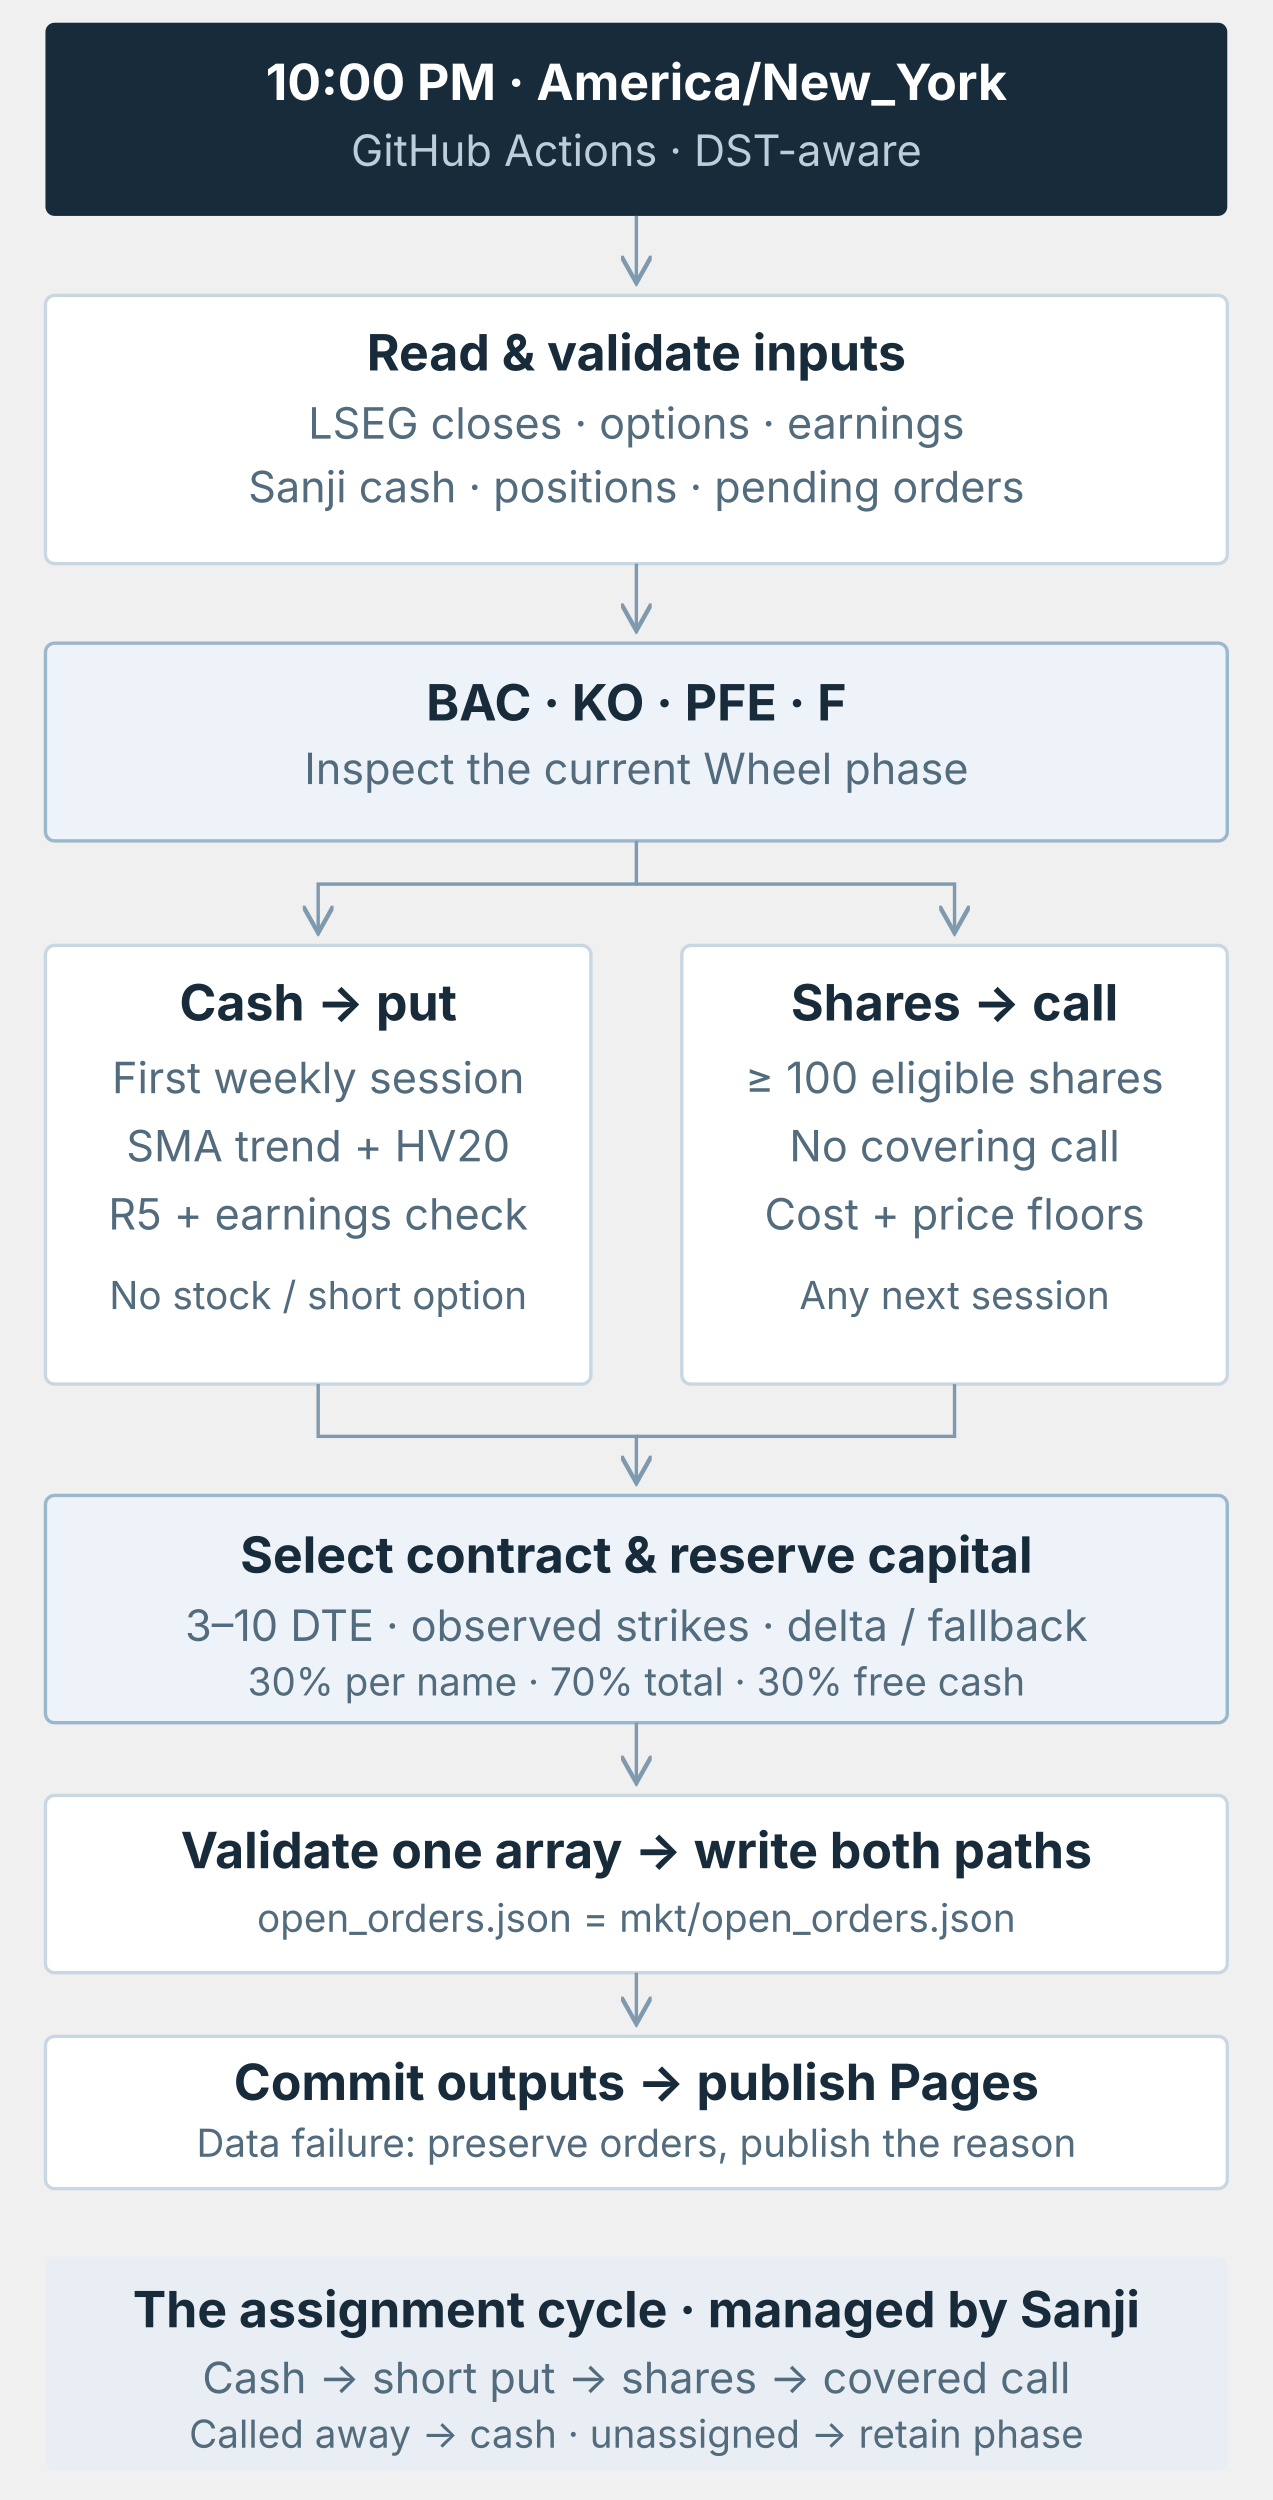
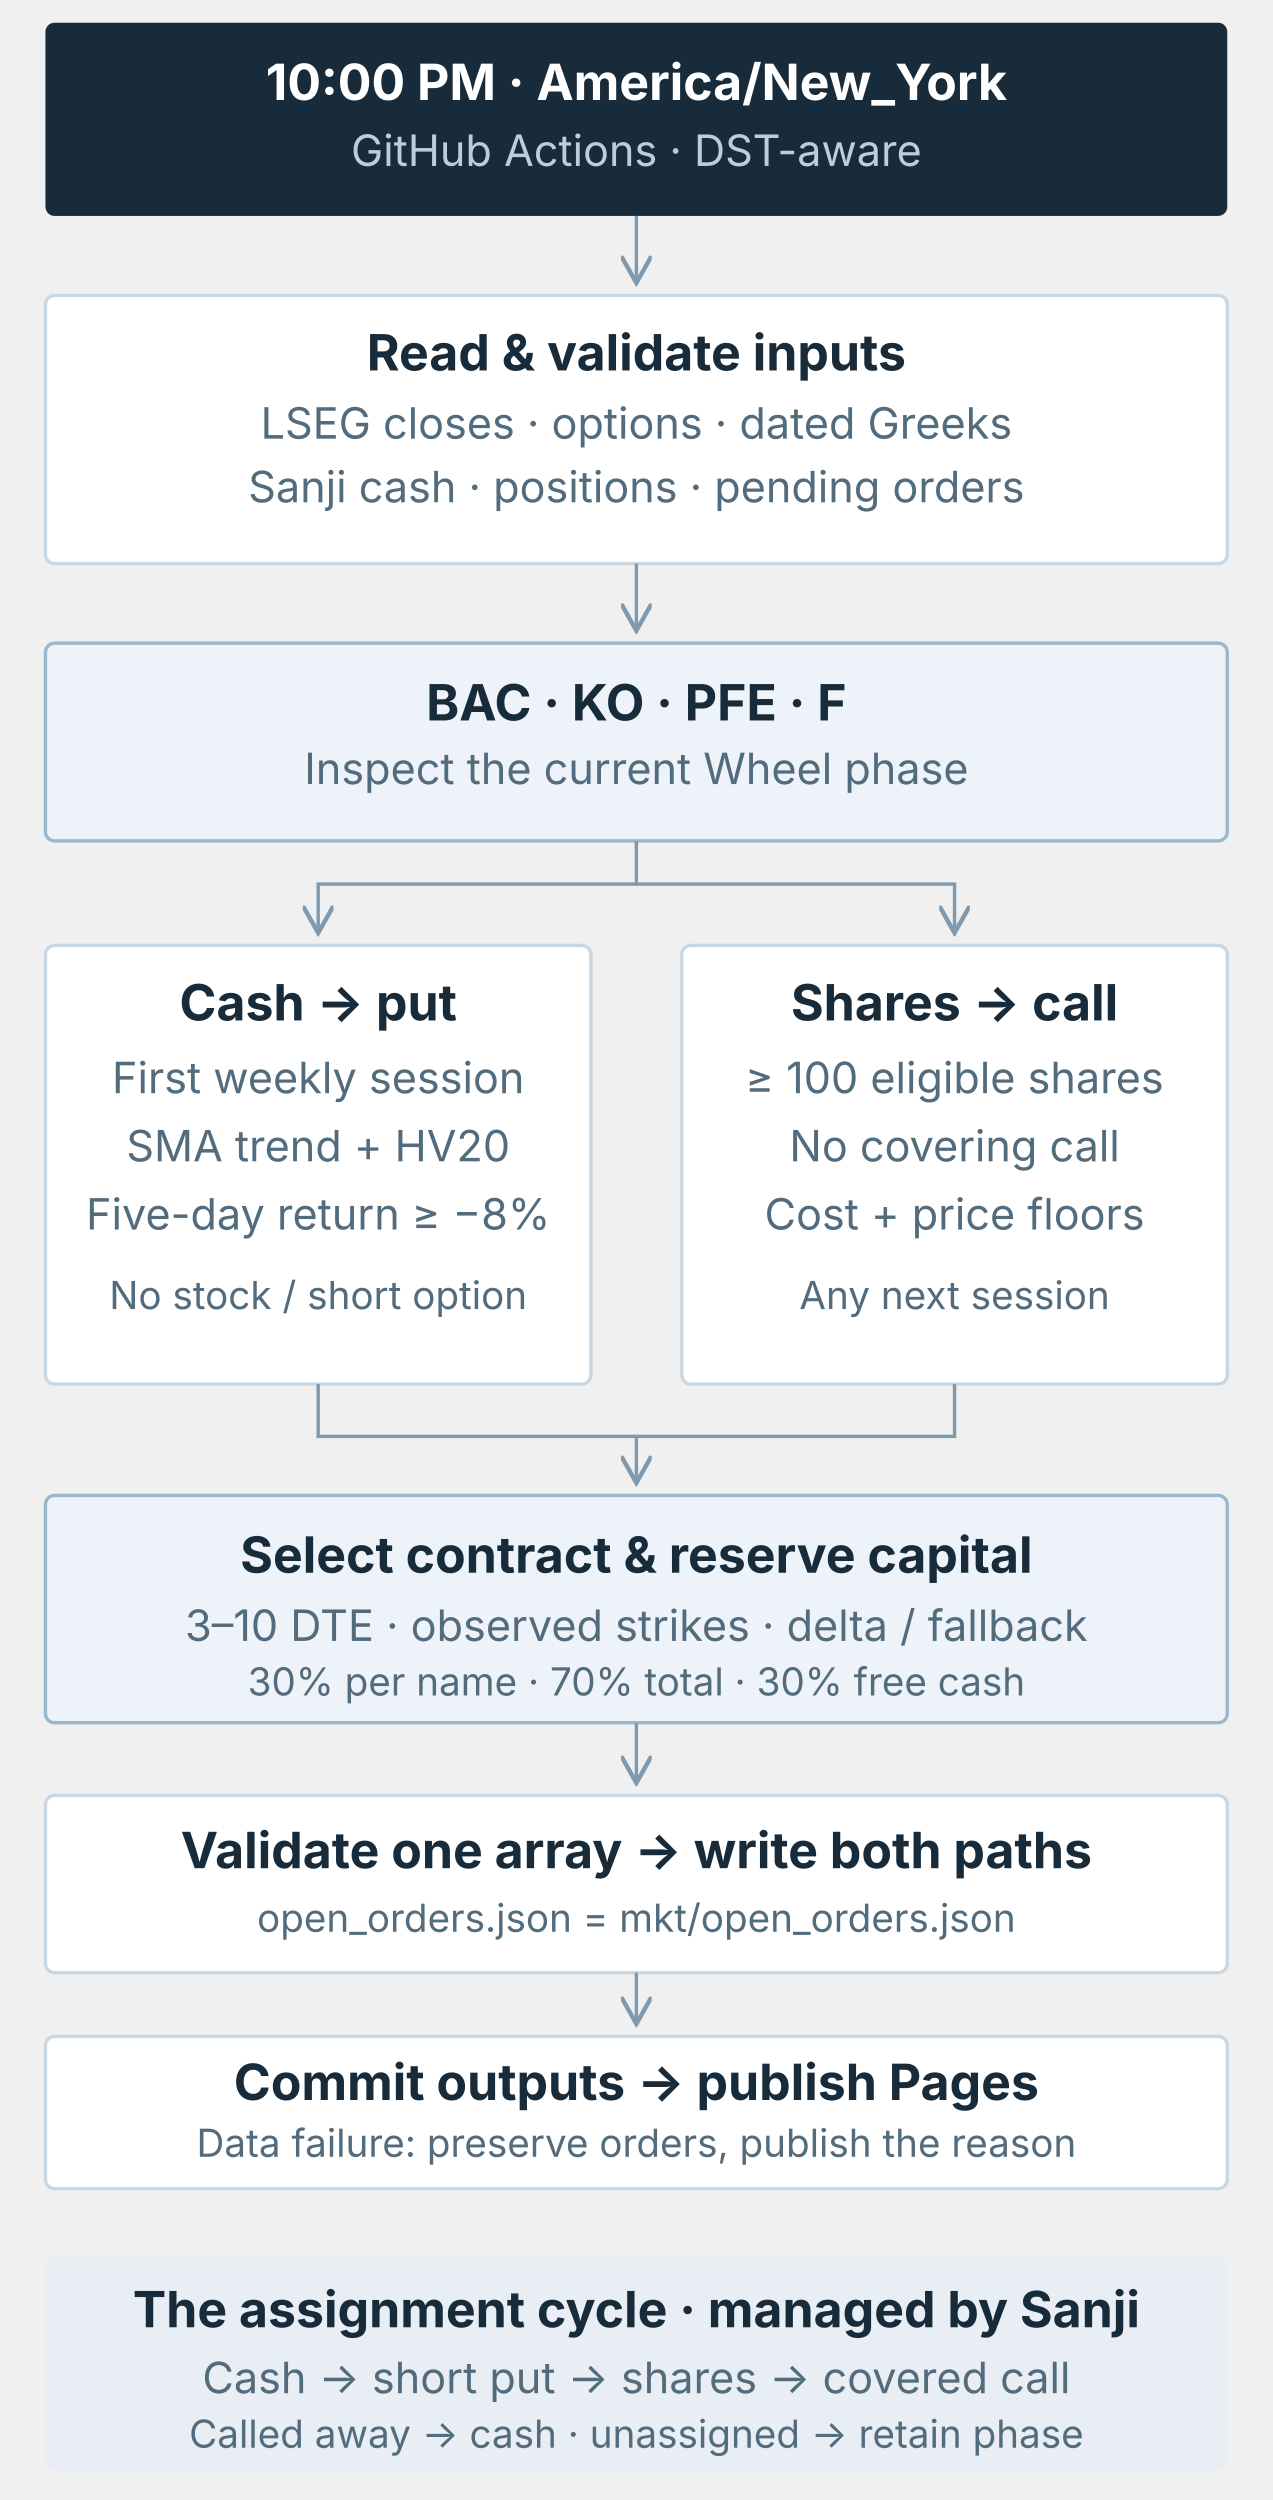
<svg xmlns="http://www.w3.org/2000/svg" width="560" height="1100" viewBox="0 0 560 1100" role="img" aria-labelledby="title desc">
  <defs>
    <marker id="arrow" markerWidth="9" markerHeight="9" refX="7" refY="4.5" orient="auto">
      <path d="M0,0 L8,4.5 L0,9" fill="none" stroke="#7f9aaf" stroke-width="1.3" />
    </marker>
  </defs>
  <style>text{font-family:-apple-system,BlinkMacSystemFont,Segoe UI,sans-serif;fill:#182b3a;text-anchor:middle}.head{font-size:22px;font-weight:650}.body{font-size:19px;fill:#526b7d}.small{font-size:17px;fill:#526b7d}.box{fill:#fff;stroke:#c9d7e2;stroke-width:1.5}.blue{fill:#edf3f8;stroke:#9bb7cb;stroke-width:1.5}.line{fill:none;stroke:#7f9aaf;stroke-width:1.5;marker-end:url(#arrow)}</style>
  <rect x="20" y="10" width="520" height="85" rx="4" fill="#182b3a" />
  <text x="280" y="44" style="fill:white" class="head">10:00 PM · America/New_York</text>
  <text x="280" y="73" style="fill:#bdcedb" class="body">GitHub Actions · DST-aware</text>
  <path d="M280 95V123" class="line" />
  <rect x="20" y="130" width="520" height="118" rx="4" class="box" />
  <text x="280" y="163" class="head">Read &amp; validate inputs</text>
-   <text x="280" y="193" class="body">LSEG closes · options · earnings</text>
+   <text x="280" y="193" class="body">LSEG closes · options · dated Greeks</text>
  <text x="280" y="221" class="body">Sanji cash · positions · pending orders</text>
  <path d="M280 248V276" class="line" />
  <rect x="20" y="283" width="520" height="87" rx="4" class="blue" />
  <text x="280" y="317" class="head">BAC · KO · PFE · F</text>
  <text x="280" y="345" class="body">Inspect the current Wheel phase</text>
  <path d="M280 370V389H140V409" class="line" />
  <path d="M280 389H420V409" class="line" />
  <rect x="20" y="416" width="240" height="193" rx="4" class="box" />
  <text x="140" y="449" class="head">Cash → put</text>
  <text x="140" y="481" class="body">First weekly session</text>
  <text x="140" y="511" class="body">SMA trend + HV20</text>
-   <text x="140" y="541" class="body">R5 + earnings check</text>
+   <text x="140" y="541" class="body">Five-day return ≥ −8%</text>
  <text x="140" y="576" class="small">No stock / short option</text>
  <rect x="300" y="416" width="240" height="193" rx="4" class="box" />
  <text x="420" y="449" class="head">Shares → call</text>
  <text x="420" y="481" class="body">≥ 100 eligible shares</text>
  <text x="420" y="511" class="body">No covering call</text>
  <text x="420" y="541" class="body">Cost + price floors</text>
  <text x="420" y="576" class="small">Any next session</text>
  <path d="M140 609V632H280V651" class="line" />
  <path d="M420 609V632H280" fill="none" stroke="#7f9aaf" stroke-width="1.5" />
  <rect x="20" y="658" width="520" height="100" rx="4" class="blue" />
  <text x="280" y="692" class="head">Select contract &amp; reserve capital</text>
  <text x="280" y="722" class="body">3–10 DTE · observed strikes · delta / fallback</text>
  <text x="280" y="746" class="small">30% per name · 70% total · 30% free cash</text>
  <path d="M280 758V783" class="line" />
  <rect x="20" y="790" width="520" height="78" rx="4" class="box" />
  <text x="280" y="822" class="head">Validate one array → write both paths</text>
  <text x="280" y="850" class="small">open_orders.json = mkt/open_orders.json</text>
  <path d="M280 868V889" class="line" />
  <rect x="20" y="896" width="520" height="67" rx="4" class="box" />
  <text x="280" y="924" class="head">Commit outputs → publish Pages</text>
  <text x="280" y="949" class="small">Data failure: preserve orders, publish the reason</text>
  <rect x="20" y="993" width="520" height="94" rx="4" fill="#e8eef3" />
  <text x="280" y="1024" class="head">The assignment cycle · managed by Sanji</text>
  <text x="280" y="1053" class="body">Cash → short put → shares → covered call</text>
  <text x="280" y="1077" class="small">Called away → cash · unassigned → retain phase</text>
</svg>
